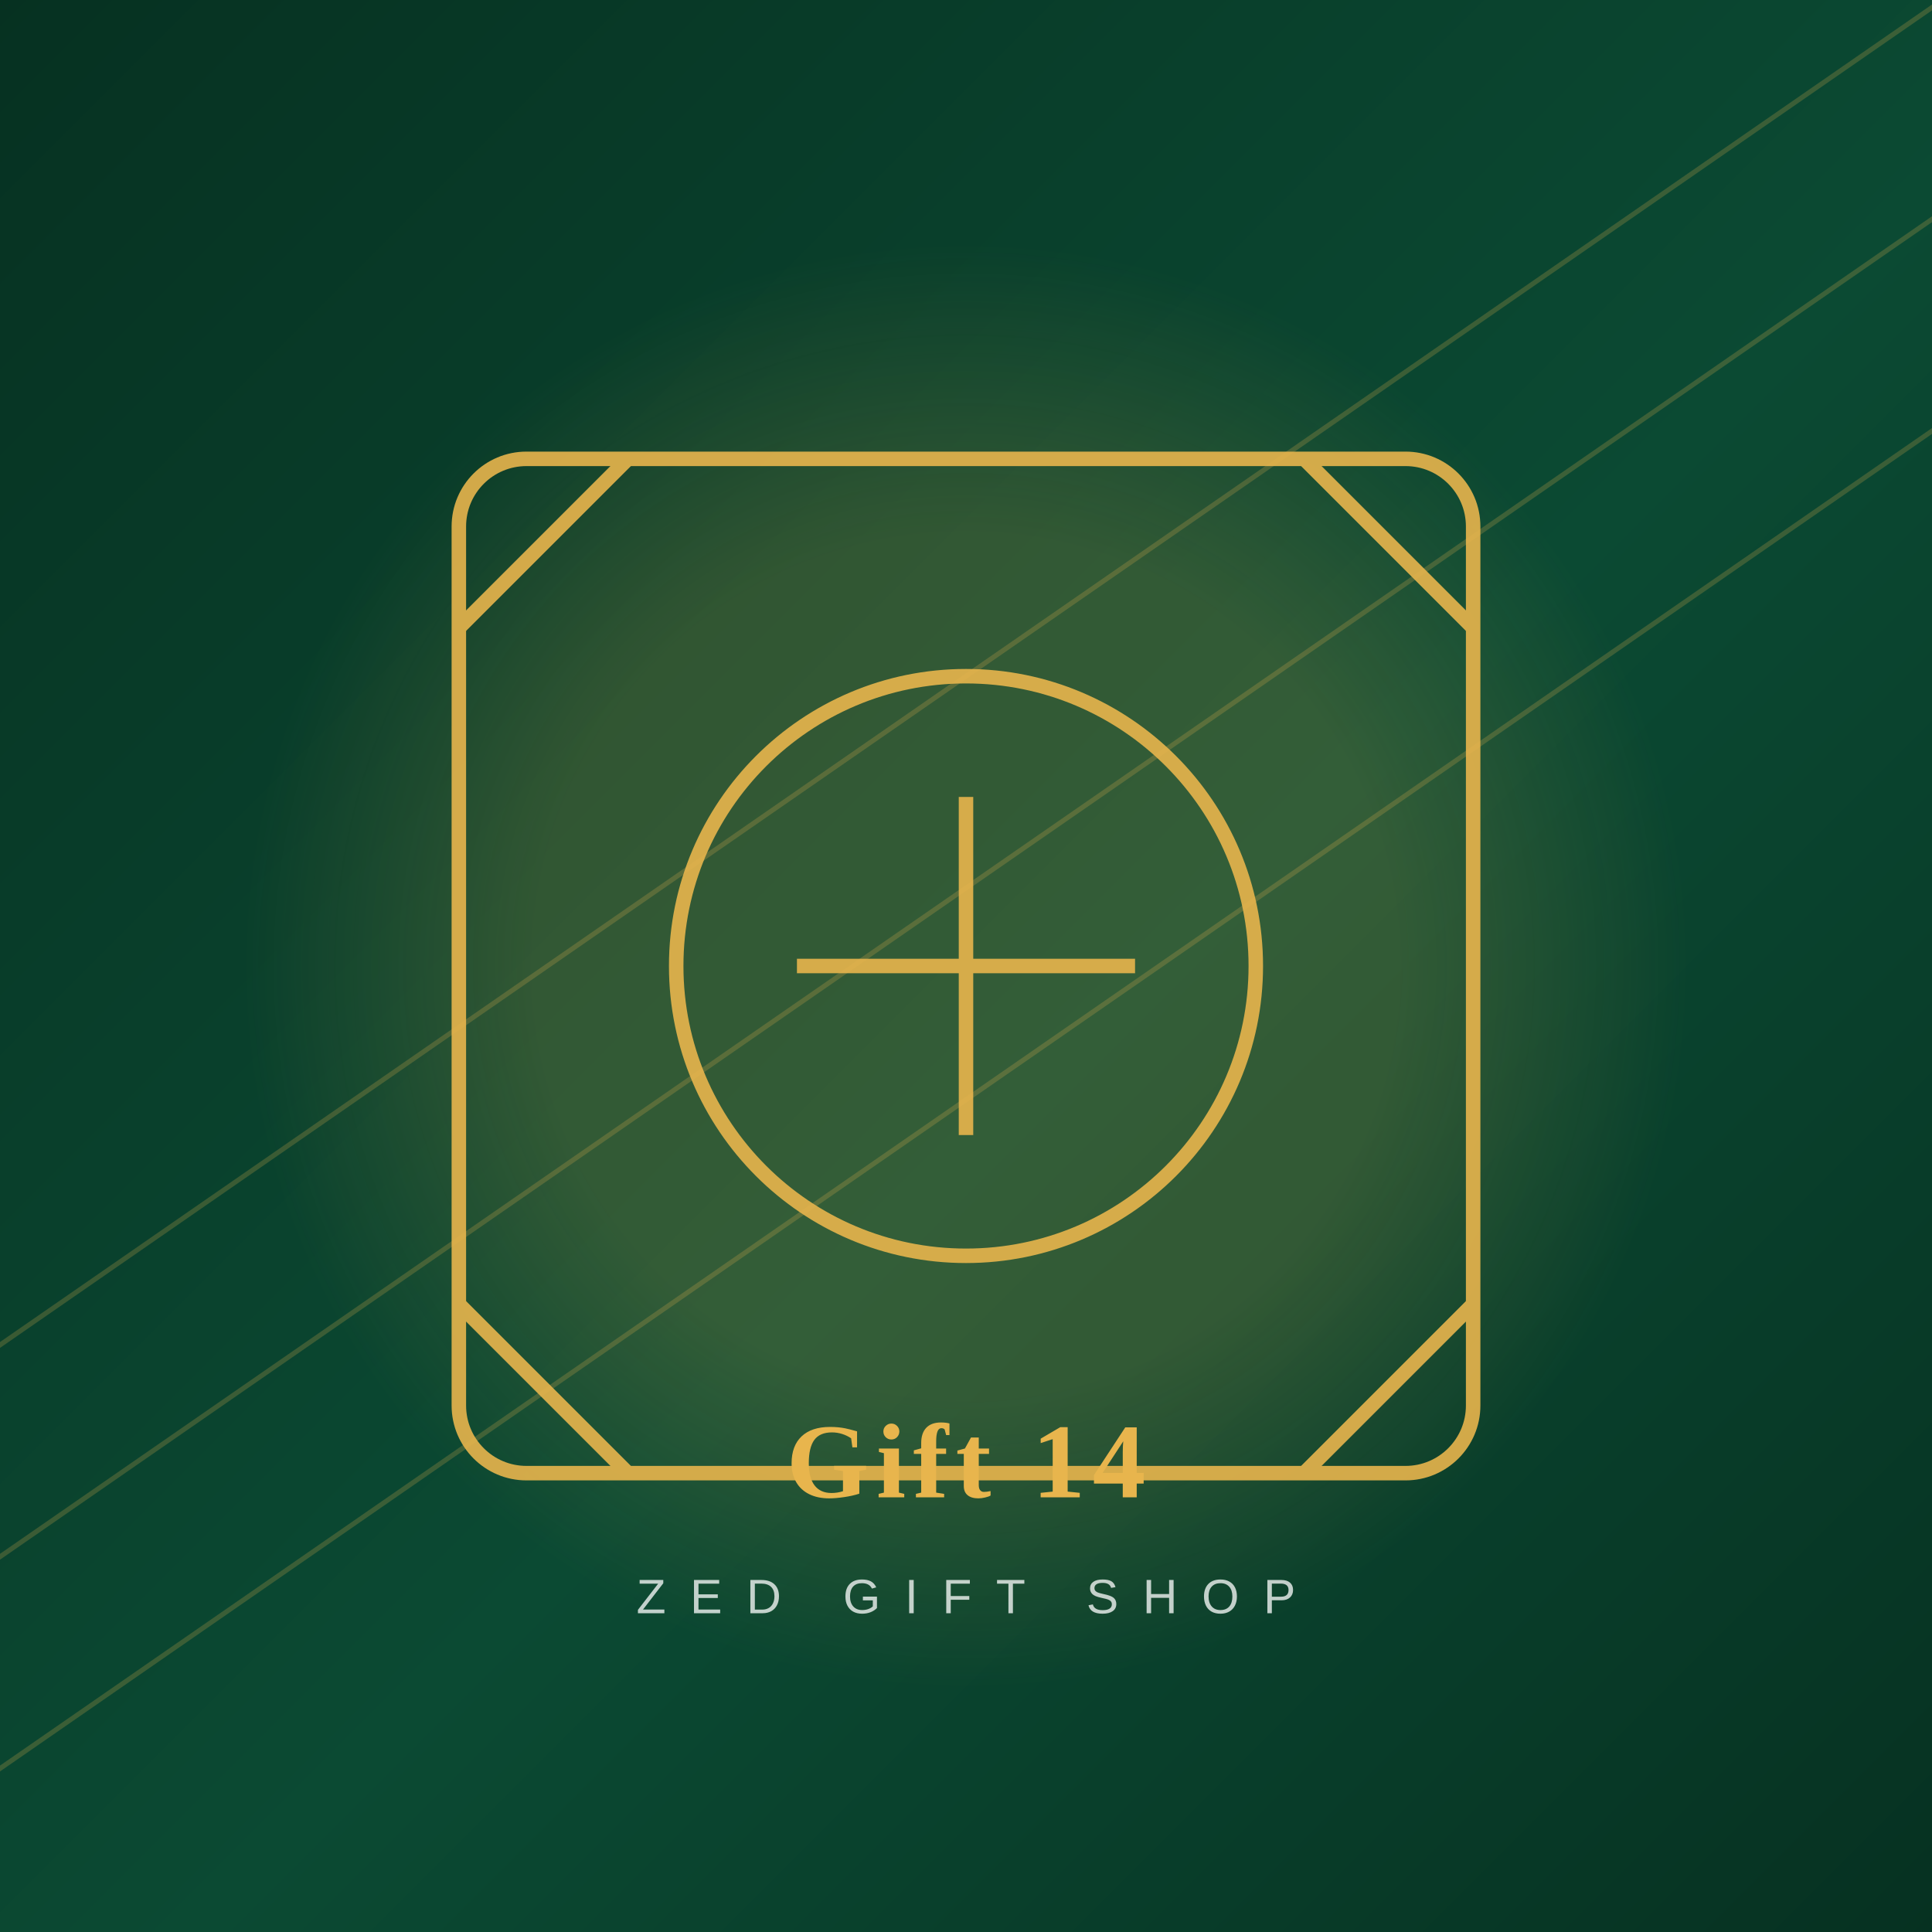
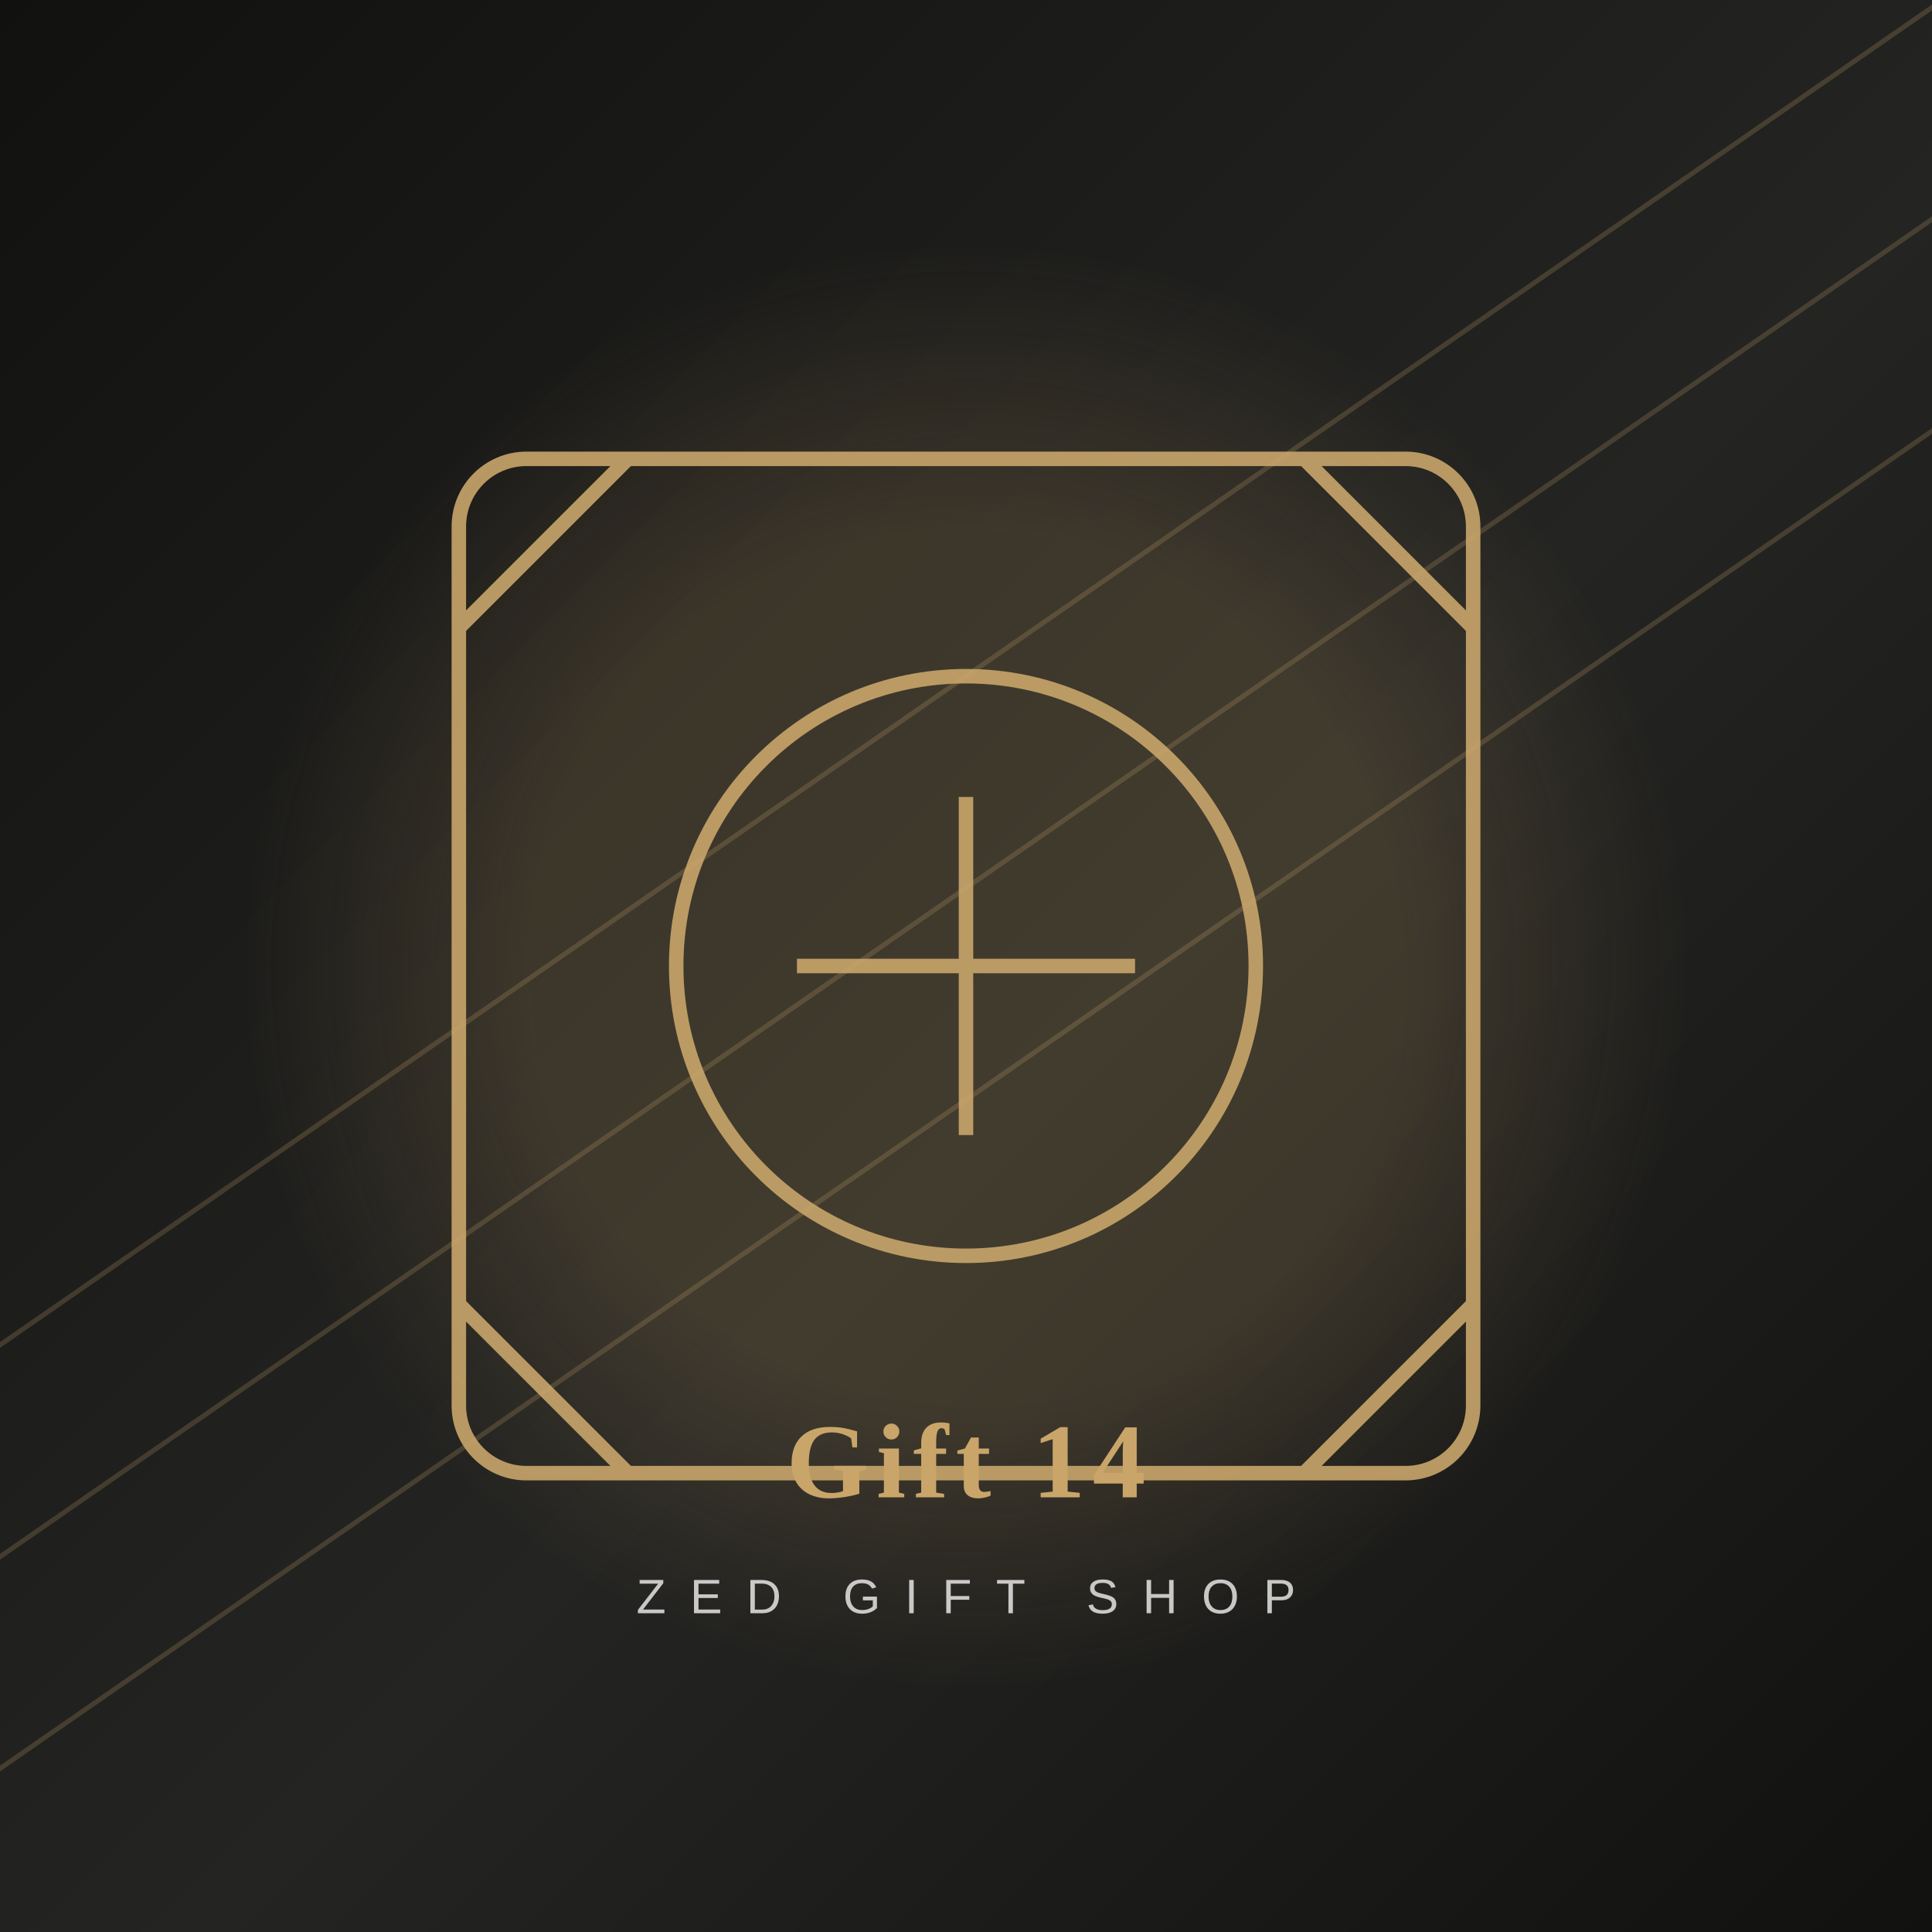
<svg xmlns="http://www.w3.org/2000/svg" width="800" height="800" viewBox="0 0 800 800">
  <defs>
    <linearGradient id="bg" x1="0" y1="0" x2="1" y2="1">
-       <stop offset="0" stop-color="#063121" />
-       <stop offset="0.55" stop-color="#0b4a33" />
-       <stop offset="1" stop-color="#063121" />
+       <stop offset="0" stop-color="#111110" />
+       <stop offset="0.55" stop-color="#242422" />
+       <stop offset="1" stop-color="#111110" />
    </linearGradient>
    <radialGradient id="glow" cx="0.5" cy="0.5" r="0.5">
-       <stop offset="0.6" stop-color="#E8B54D" stop-opacity="0.18" />
-       <stop offset="1" stop-color="#E8B54D" stop-opacity="0" />
+       <stop offset="0.6" stop-color="#c9a56a" stop-opacity="0.18" />
+       <stop offset="1" stop-color="#c9a56a" stop-opacity="0" />
    </radialGradient>
  </defs>
  <rect width="800" height="800" fill="url(#bg)" />
  <circle cx="400" cy="400" r="300" fill="url(#glow)" />
-   <g stroke="#E8B54D" stroke-opacity="0.22" stroke-width="2">
+   <g stroke="#c9a56a" stroke-opacity="0.22" stroke-width="2">
    <path d="M-120 640 L920 -80" />
    <path d="M-80 700 L960 -20" />
    <path d="M-40 760 L1000 40" />
  </g>
-   <g fill="none" stroke="#E8B54D" stroke-width="6" opacity="0.9">
+   <g fill="none" stroke="#c9a56a" stroke-width="6" opacity="0.9">
    <rect x="190" y="190" width="420" height="420" rx="28" />
    <path d="M260 190 L190 260 M540 190 L610 260 M260 610 L190 540 M540 610 L610 540" />
    <circle cx="400" cy="400" r="120" />
    <path d="M400 330 L400 470 M330 400 L470 400" />
  </g>
-   <text x="400" y="620" text-anchor="middle" font-family="Georgia, 'Times New Roman', serif" font-size="44" font-weight="bold" letter-spacing="3" fill="#E8B54D">Gift 14</text>
+   <text x="400" y="620" text-anchor="middle" font-family="Georgia, 'Times New Roman', serif" font-size="44" font-weight="bold" letter-spacing="3" fill="#c9a56a">Gift 14</text>
  <text x="400" y="668" text-anchor="middle" font-family="Arial, sans-serif" font-size="20" letter-spacing="10" fill="#ffffff" fill-opacity="0.75">ZED GIFT SHOP</text>
</svg>
